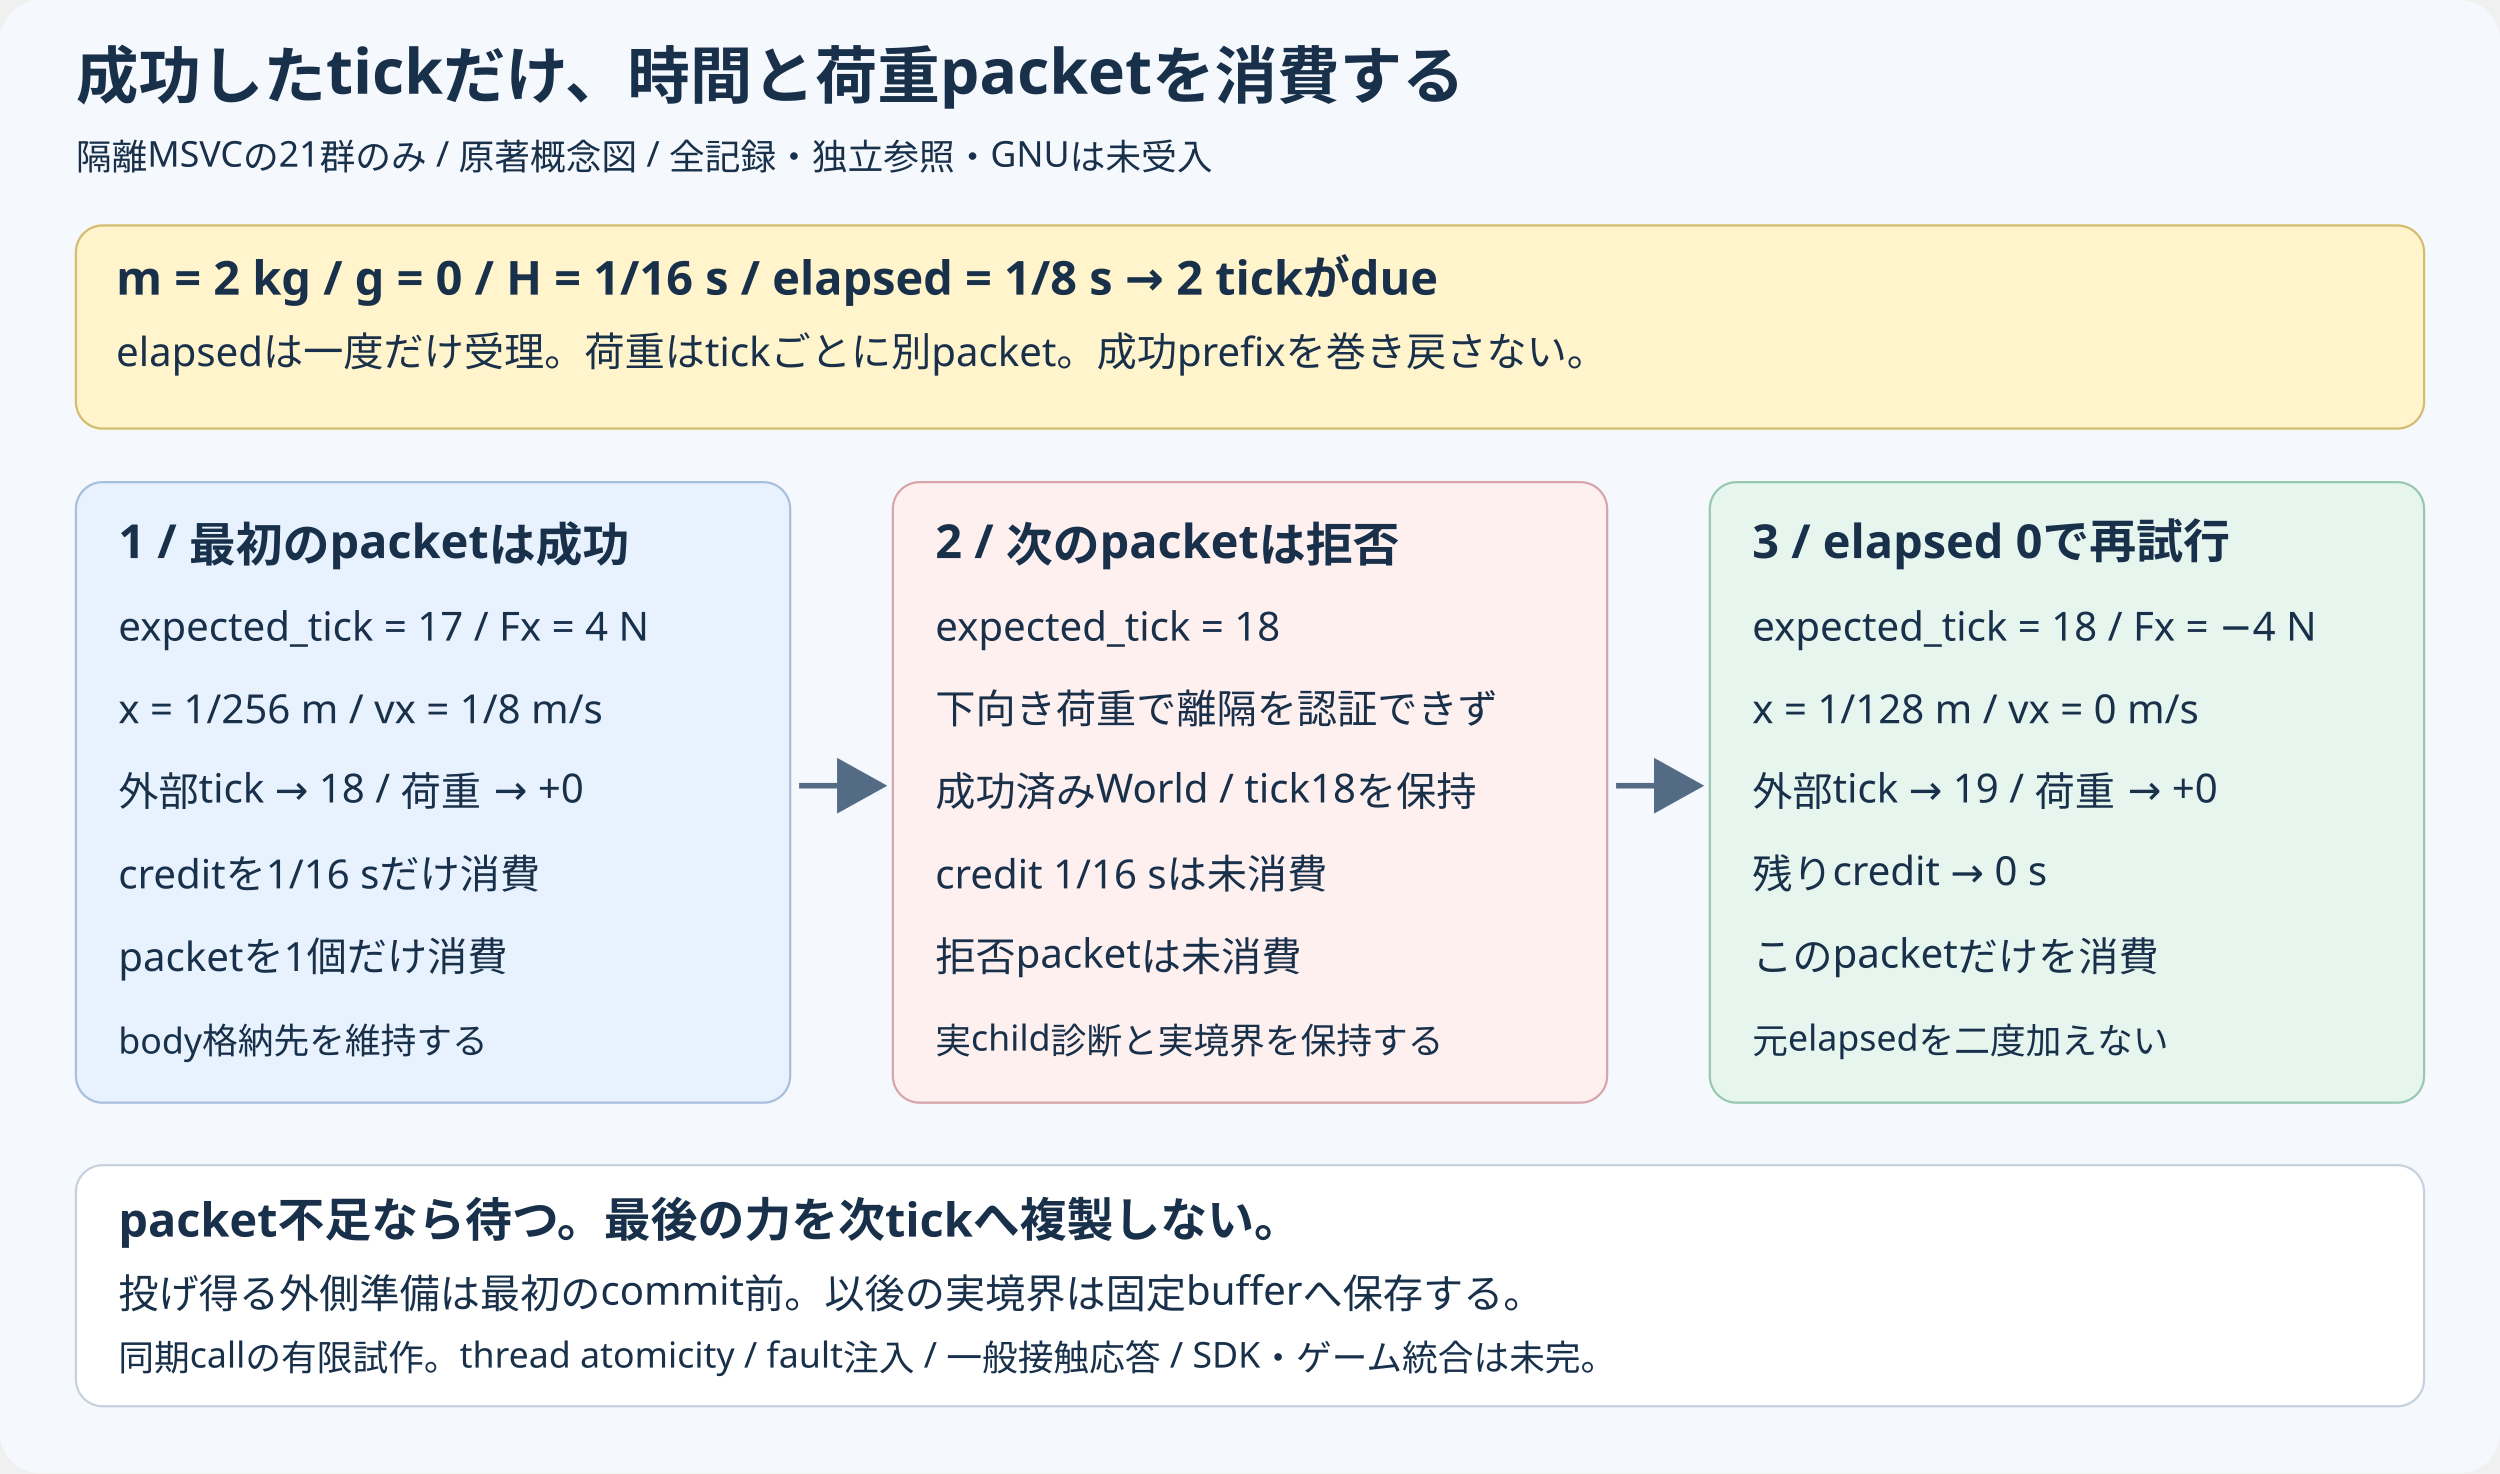
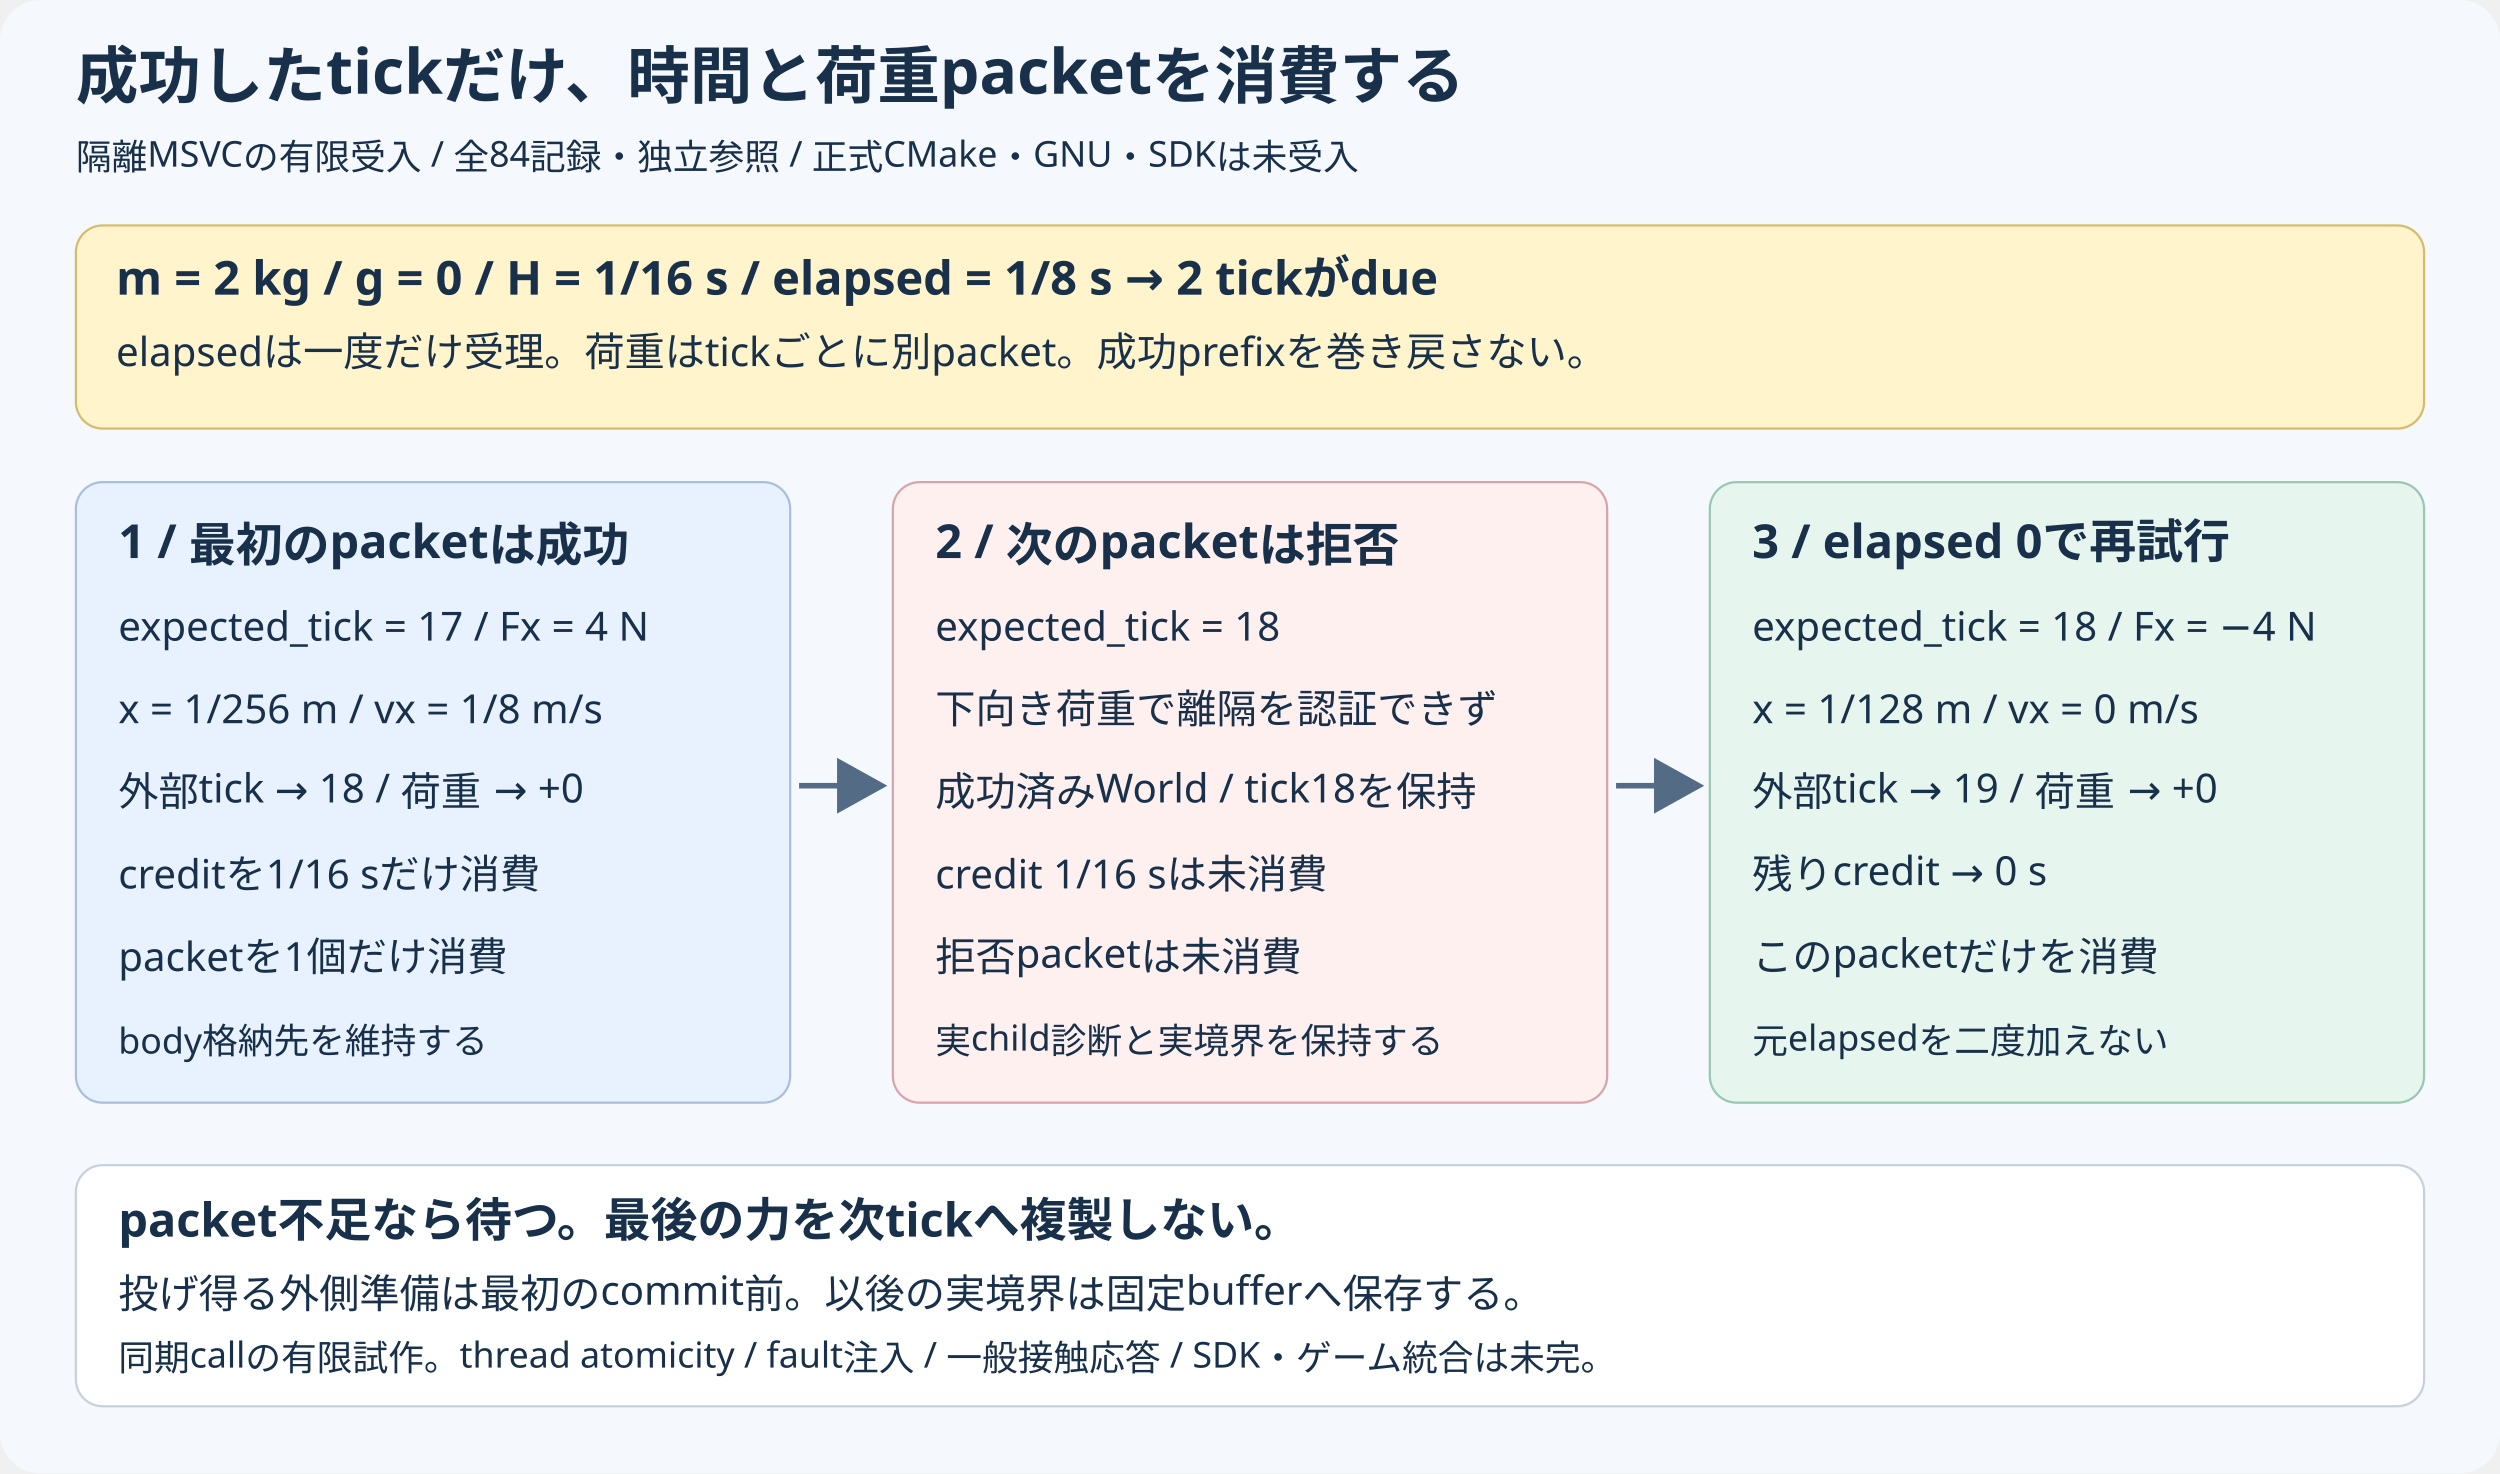
<svg xmlns="http://www.w3.org/2000/svg" width="1120" height="660" viewBox="0 0 1120 660" role="img" aria-labelledby="title desc">
  <defs>
    <marker id="arrow" markerWidth="10" markerHeight="10" refX="8" refY="5" orient="auto">
      <path d="M0 0L9 5L0 10Z" fill="#536b85" />
    </marker>
  </defs>
  <style>text{font-family:system-ui,'Yu Gothic',Meiryo,sans-serif;fill:#18304a}.title{font-size:28px;font-weight:700}.head{font-size:21px;font-weight:700}.body{font-size:18px}.small{font-size:16px}.line{fill:none;stroke:#536b85;stroke-width:2.5;marker-end:url(#arrow)}</style>
  <rect width="1120" height="660" rx="18" fill="#f5f8fc" />
  <text x="34" y="44" class="title">成功したtickだけ、時間と荷重packetを消費する</text>
-   <text x="34" y="76" class="small">隔離MSVCの21群のみ / 原著概念図 / 全記録・独立参照・GNUは未受入</text>
+   <text x="34" y="76" class="small">隔離MSVCの有限受入 / 全84記録・独立参照 / 正式CMake・GNU・SDKは未受入</text>
  <rect x="34" y="101" width="1052" height="91" rx="12" fill="#fff4cc" stroke="#d4bb6d" />
  <text x="52" y="132" class="head">m = 2 kg / g = 0 / H = 1/16 s / elapsed = 1/8 s → 2 tickがdue</text>
  <text x="52" y="164" class="body">elapsedは一度だけ受理。荷重はtickごとに別packet。成功prefixを巻き戻さない。</text>
  <rect x="34" y="216" width="320" height="278" rx="12" fill="#e8f2ff" stroke="#a8bfdc" />
  <text x="53" y="250" class="head">1 / 最初のpacketは成功</text>
  <text x="53" y="287" class="body">expected_tick = 17 / Fx = 4 N</text>
  <text x="53" y="324" class="body">x = 1/256 m / vx = 1/8 m/s</text>
  <text x="53" y="361" class="body">外部tick → 18 / 荷重 → +0</text>
  <text x="53" y="398" class="body">creditを1/16 sだけ消費</text>
  <text x="53" y="435" class="body">packetを1個だけ消費</text>
  <text x="53" y="472" class="small">body格納先を維持する</text>
  <path d="M358 352H395" class="line" />
  <rect x="400" y="216" width="320" height="278" rx="12" fill="#fff0f0" stroke="#d7a4a9" />
  <text x="419" y="250" class="head">2 / 次のpacketは拒否</text>
  <text x="419" y="287" class="body">expected_tick = 18</text>
  <text x="419" y="324" class="body">下向き荷重で離隔を認証できず</text>
  <text x="419" y="361" class="body">成功済みWorld / tick18を保持</text>
  <text x="419" y="398" class="body">credit 1/16 sは未消費</text>
  <text x="419" y="435" class="body">拒否packetは未消費</text>
  <text x="419" y="472" class="small">実child診断と実境界を保持する</text>
  <path d="M724 352H761" class="line" />
  <rect x="766" y="216" width="320" height="278" rx="12" fill="#e6f5ee" stroke="#98c8b2" />
  <text x="785" y="250" class="head">3 / elapsed 0で再試行</text>
  <text x="785" y="287" class="body">expected_tick = 18 / Fx = −4 N</text>
  <text x="785" y="324" class="body">x = 1/128 m / vx = 0 m/s</text>
  <text x="785" y="361" class="body">外部tick → 19 / 荷重 → +0</text>
  <text x="785" y="398" class="body">残りcredit → 0 s</text>
  <text x="785" y="435" class="body">このpacketだけを消費</text>
  <text x="785" y="472" class="small">元elapsedを二度加えない</text>
  <rect x="34" y="522" width="1052" height="108" rx="12" fill="#fff" stroke="#c6d1de" />
  <text x="53" y="554" class="head">packet不足なら待つ。最後の力を次tickへ複製しない。</text>
  <text x="53" y="586" class="body">投げ得る外側準備は最初のcommit前。以後の実境界は固定bufferへ保存する。</text>
  <text x="53" y="614" class="small">同期callの有限試作。thread atomicity / fault注入 / 一般接触応答 / SDK・ゲーム統合は未完。</text>
</svg>
